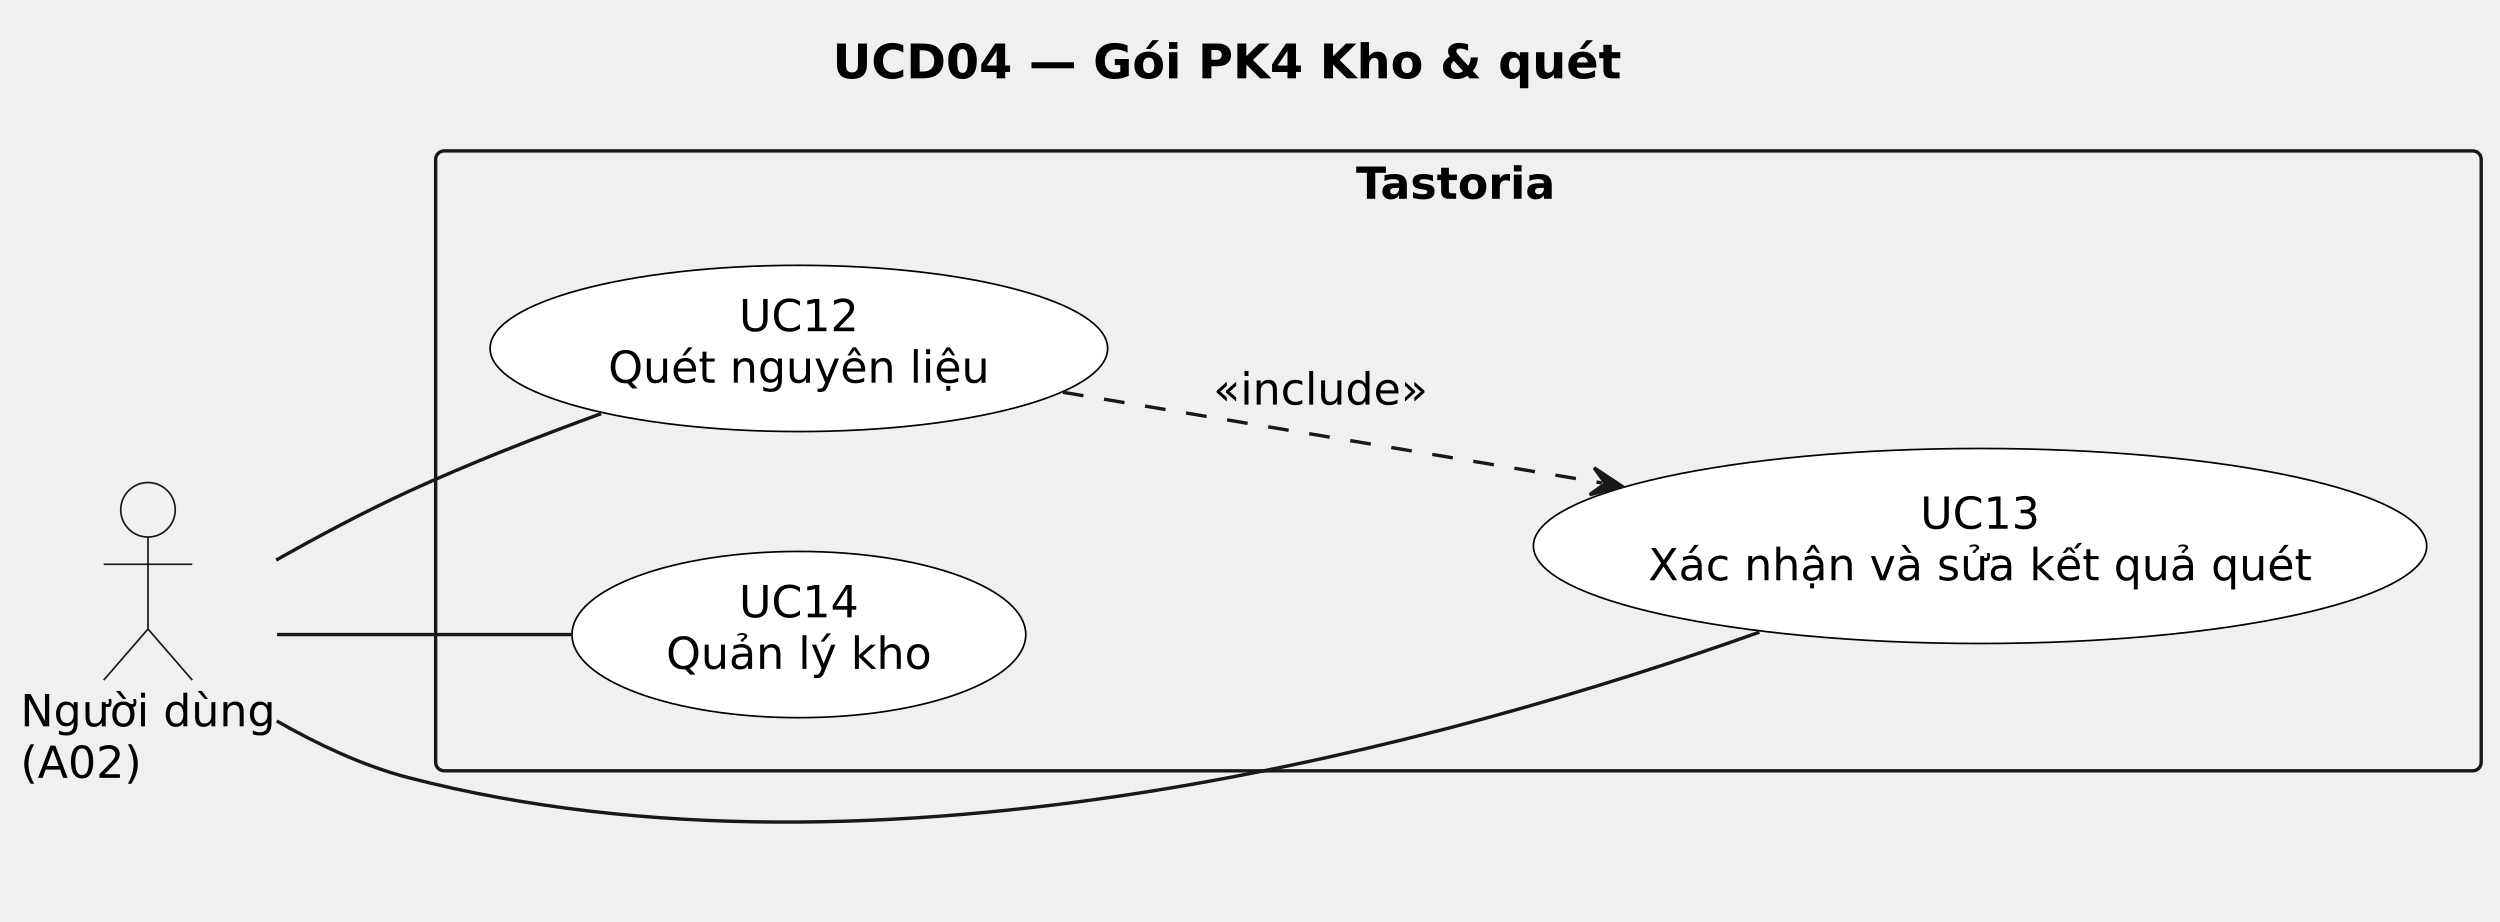
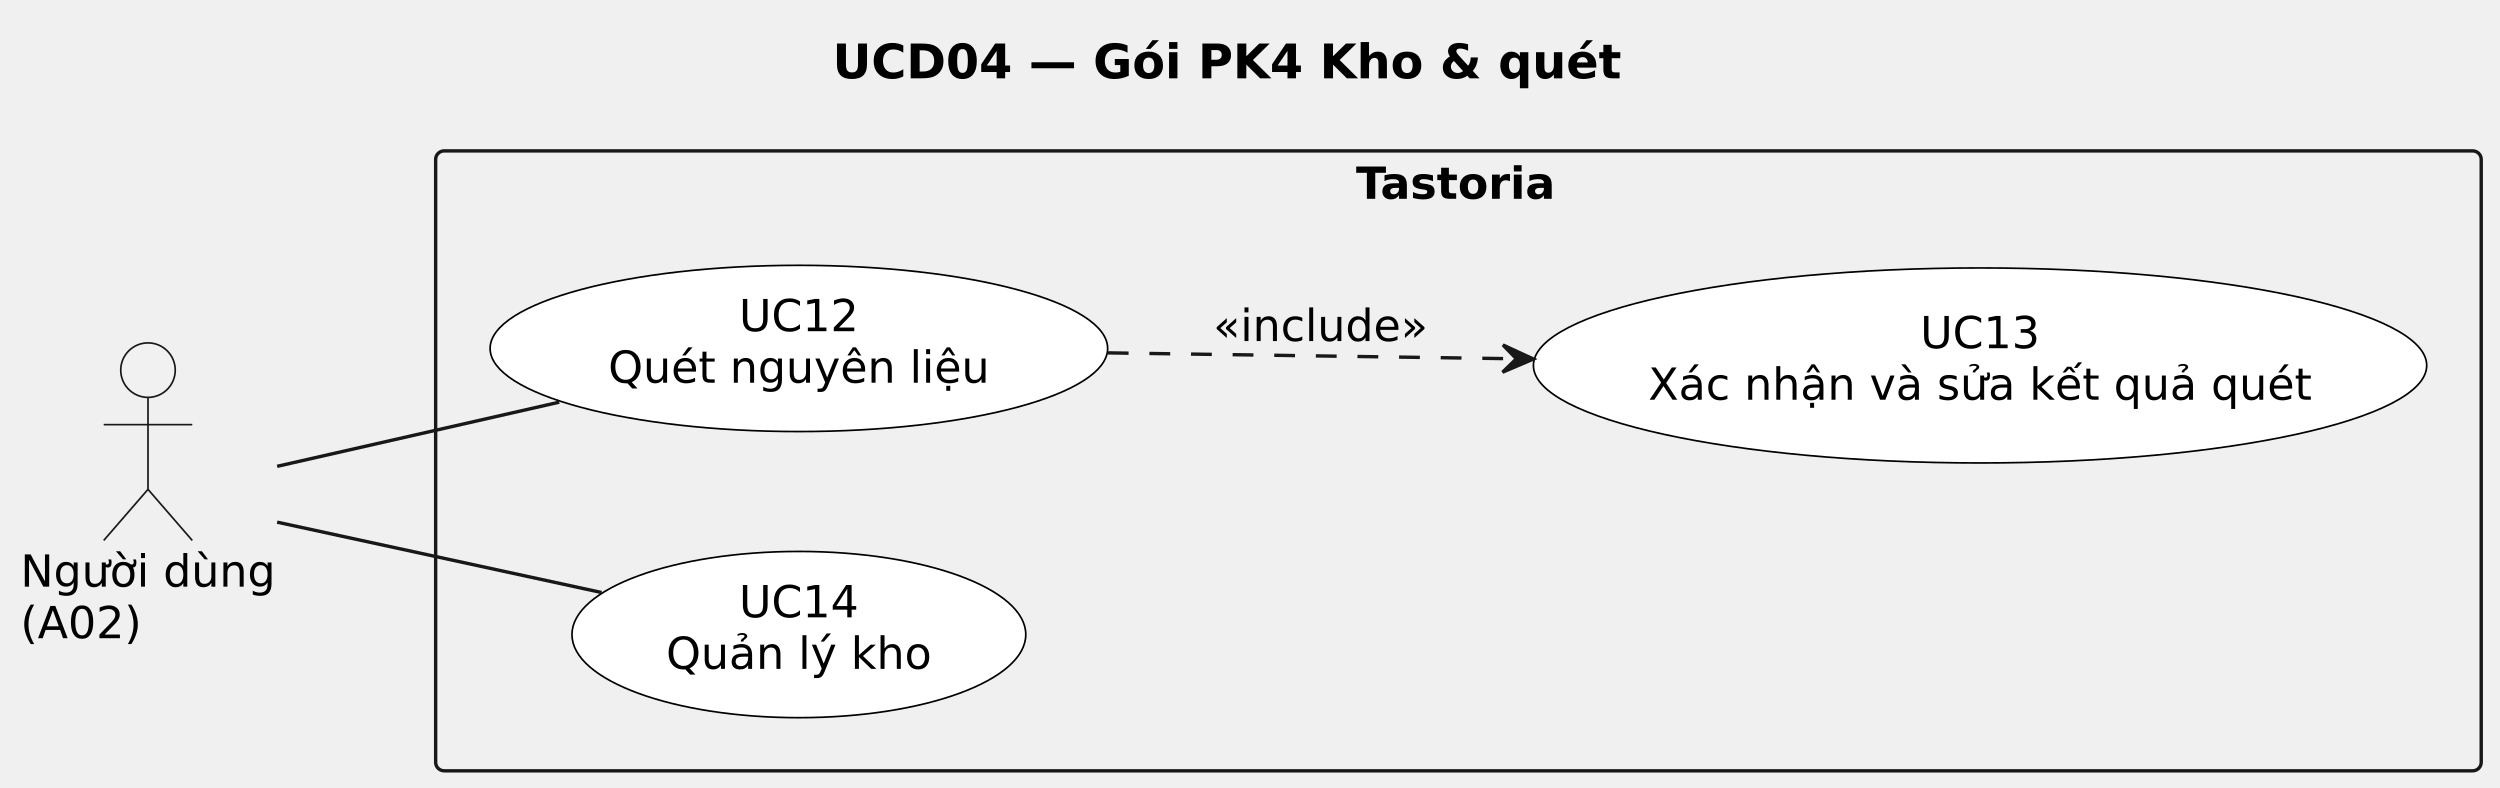
- <svg xmlns="http://www.w3.org/2000/svg" contentStyleType="text/css" height="310.521px" preserveAspectRatio="none" style="width:841px;height:310px;background:#FFFFFF;" version="1.1" viewBox="0 0 841 310" width="841.042px" zoomAndPan="magnify">
+ <svg xmlns="http://www.w3.org/2000/svg" contentStyleType="text/css" height="265.833px" preserveAspectRatio="none" style="width:841px;height:265px;background:#FFFFFF;" version="1.1" viewBox="0 0 841 265" width="841.042px" zoomAndPan="magnify">
  <defs />
  <g>
    <text fill="#000000" font-family="DejaVu Sans" font-size="16.042" font-weight="bold" lengthAdjust="spacing" textLength="265.338" x="280.089" y="26.349">UCD04 — Gói PK4 Kho &amp; quét</text>
    <g id="cluster_Tastoria">
      <rect fill="none" height="208.542" rx="2.865" ry="2.865" style="stroke:#181818;stroke-width:1.146;" width="688.13" x="146.552" y="50.757" />
      <text fill="#000000" font-family="DejaVu Sans" font-size="14.896" font-weight="bold" lengthAdjust="spacing" textLength="68.937" x="456.149" y="66.875">Tastoria</text>
    </g>
    <g id="elem_UC12">
      <ellipse cx="268.742" cy="117.216" fill="#FFFFFF" rx="103.868" ry="27.959" style="stroke:#000000;stroke-width:0.573;" />
      <text fill="#000000" font-family="DejaVu Sans" font-size="14.896" lengthAdjust="spacing" textLength="40.258" x="248.613" y="111.412">UC12</text>
      <text fill="#000000" font-family="DejaVu Sans" font-size="14.896" lengthAdjust="spacing" textLength="128.28" x="204.602" y="128.751">Quét nguyên liệu</text>
    </g>
    <g id="elem_UC13">
-       <ellipse cx="666.094" cy="183.669" fill="#FFFFFF" rx="150.251" ry="32.8" style="stroke:#000000;stroke-width:0.573;" />
-       <text fill="#000000" font-family="DejaVu Sans" font-size="14.896" lengthAdjust="spacing" textLength="40.258" x="645.965" y="177.864">UC13</text>
-       <text fill="#000000" font-family="DejaVu Sans" font-size="14.896" lengthAdjust="spacing" textLength="223.212" x="554.488" y="195.204">Xác nhận và sửa kết quả quét</text>
+       <ellipse cx="666.094" cy="122.939" fill="#FFFFFF" rx="150.251" ry="32.8" style="stroke:#000000;stroke-width:0.573;" />
+       <text fill="#000000" font-family="DejaVu Sans" font-size="14.896" lengthAdjust="spacing" textLength="40.258" x="645.965" y="117.135">UC13</text>
+       <text fill="#000000" font-family="DejaVu Sans" font-size="14.896" lengthAdjust="spacing" textLength="223.212" x="554.488" y="134.474">Xác nhận và sửa kết quả quét</text>
    </g>
    <g id="elem_UC14">
      <ellipse cx="268.74" cy="213.466" fill="#FFFFFF" rx="76.332" ry="27.959" style="stroke:#000000;stroke-width:0.573;" />
      <text fill="#000000" font-family="DejaVu Sans" font-size="14.896" lengthAdjust="spacing" textLength="40.258" x="248.612" y="207.662">UC14</text>
      <text fill="#000000" font-family="DejaVu Sans" font-size="14.896" lengthAdjust="spacing" textLength="89.339" x="224.071" y="225.001">Quản lý kho</text>
    </g>
    <g id="elem_A02">
-       <ellipse cx="49.784" cy="171.493" fill="#F1F1F1" rx="9.167" ry="9.167" style="stroke:#181818;stroke-width:0.573;" />
-       <path d="M49.784,180.66 L49.784,211.597 M34.888,189.827 L64.68,189.827 M49.784,211.597 L34.888,228.785 M49.784,211.597 L64.68,228.785 " fill="none" style="stroke:#181818;stroke-width:0.573;" />
-       <text fill="#000000" font-family="DejaVu Sans" font-size="14.896" lengthAdjust="spacing" textLength="85.818" x="6.875" y="244.33">Người dùng</text>
-       <text fill="#000000" font-family="DejaVu Sans" font-size="14.896" lengthAdjust="spacing" textLength="40.767" x="6.875" y="261.67">(A02)</text>
+       <ellipse cx="49.784" cy="124.514" fill="#F1F1F1" rx="9.167" ry="9.167" style="stroke:#181818;stroke-width:0.573;" />
+       <path d="M49.784,133.681 L49.784,164.618 M34.888,142.847 L64.68,142.847 M49.784,164.618 L34.888,181.806 M49.784,164.618 L64.68,181.806 " fill="none" style="stroke:#181818;stroke-width:0.573;" />
+       <text fill="#000000" font-family="DejaVu Sans" font-size="14.896" lengthAdjust="spacing" textLength="85.818" x="6.875" y="197.351">Người dùng</text>
+       <text fill="#000000" font-family="DejaVu Sans" font-size="14.896" lengthAdjust="spacing" textLength="40.767" x="6.875" y="214.691">(A02)</text>
    </g>
    <g id="link_A02_UC12">
-       <path d="M92.904,188.394 C106.826,180.545 122.558,172.158 137.385,165.34 C158.079,155.83 181.237,146.778 202.217,139.146 " fill="none" id="A02-UC12" style="stroke:#181818;stroke-width:1.146;" />
-     </g>
-     <g id="link_A02_UC13">
-       <path d="M93.076,242.524 C106.62,250.292 122.088,257.614 137.385,261.59 C296.668,302.943 489.099,249.307 591.857,212.652 " fill="none" id="A02-UC13" style="stroke:#181818;stroke-width:1.146;" />
+       <path d="M93.225,156.873 C120.198,150.731 155.994,142.595 188.134,135.285 " fill="none" id="A02-UC12" style="stroke:#181818;stroke-width:1.146;" />
    </g>
    <g id="link_A02_UC14">
-       <path d="M93.225,213.465 C121.298,213.465 158.95,213.465 192.088,213.465 " fill="none" id="A02-UC14" style="stroke:#181818;stroke-width:1.146;" />
+       <path d="M93.225,175.653 C124.254,182.39 166.982,191.649 202.377,199.326 " fill="none" id="A02-UC14" style="stroke:#181818;stroke-width:1.146;" />
    </g>
    <g id="link_UC12_UC13">
-       <path d="M357.569,131.962 C412.924,141.278 478.366,152.283 538.9,162.469 " fill="none" id="UC12-to-UC13" style="stroke:#181818;stroke-width:1.146;stroke-dasharray:7.0,7.0;" />
-       <polygon fill="#181818" points="545.68,163.61,536.271,157.379,540.03,162.659,534.75,166.418,545.68,163.61" style="stroke:#181818;stroke-width:1.146;" />
-       <text fill="#000000" font-family="DejaVu Sans" font-size="14.896" lengthAdjust="spacing" textLength="72.195" x="408.134" y="136.106">«include»</text>
+       <path d="M372.659,118.705 C416.327,119.335 461.21,119.992 508.957,120.68 " fill="none" id="UC12-to-UC13" style="stroke:#181818;stroke-width:1.146;stroke-dasharray:7.0,7.0;" />
+       <polygon fill="#181818" points="515.831,120.779,505.586,116.047,510.103,120.696,505.454,125.213,515.831,120.779" style="stroke:#181818;stroke-width:1.146;" />
+       <text fill="#000000" font-family="DejaVu Sans" font-size="14.896" lengthAdjust="spacing" textLength="72.195" x="408.134" y="114.725">«include»</text>
    </g>
  </g>
</svg>
